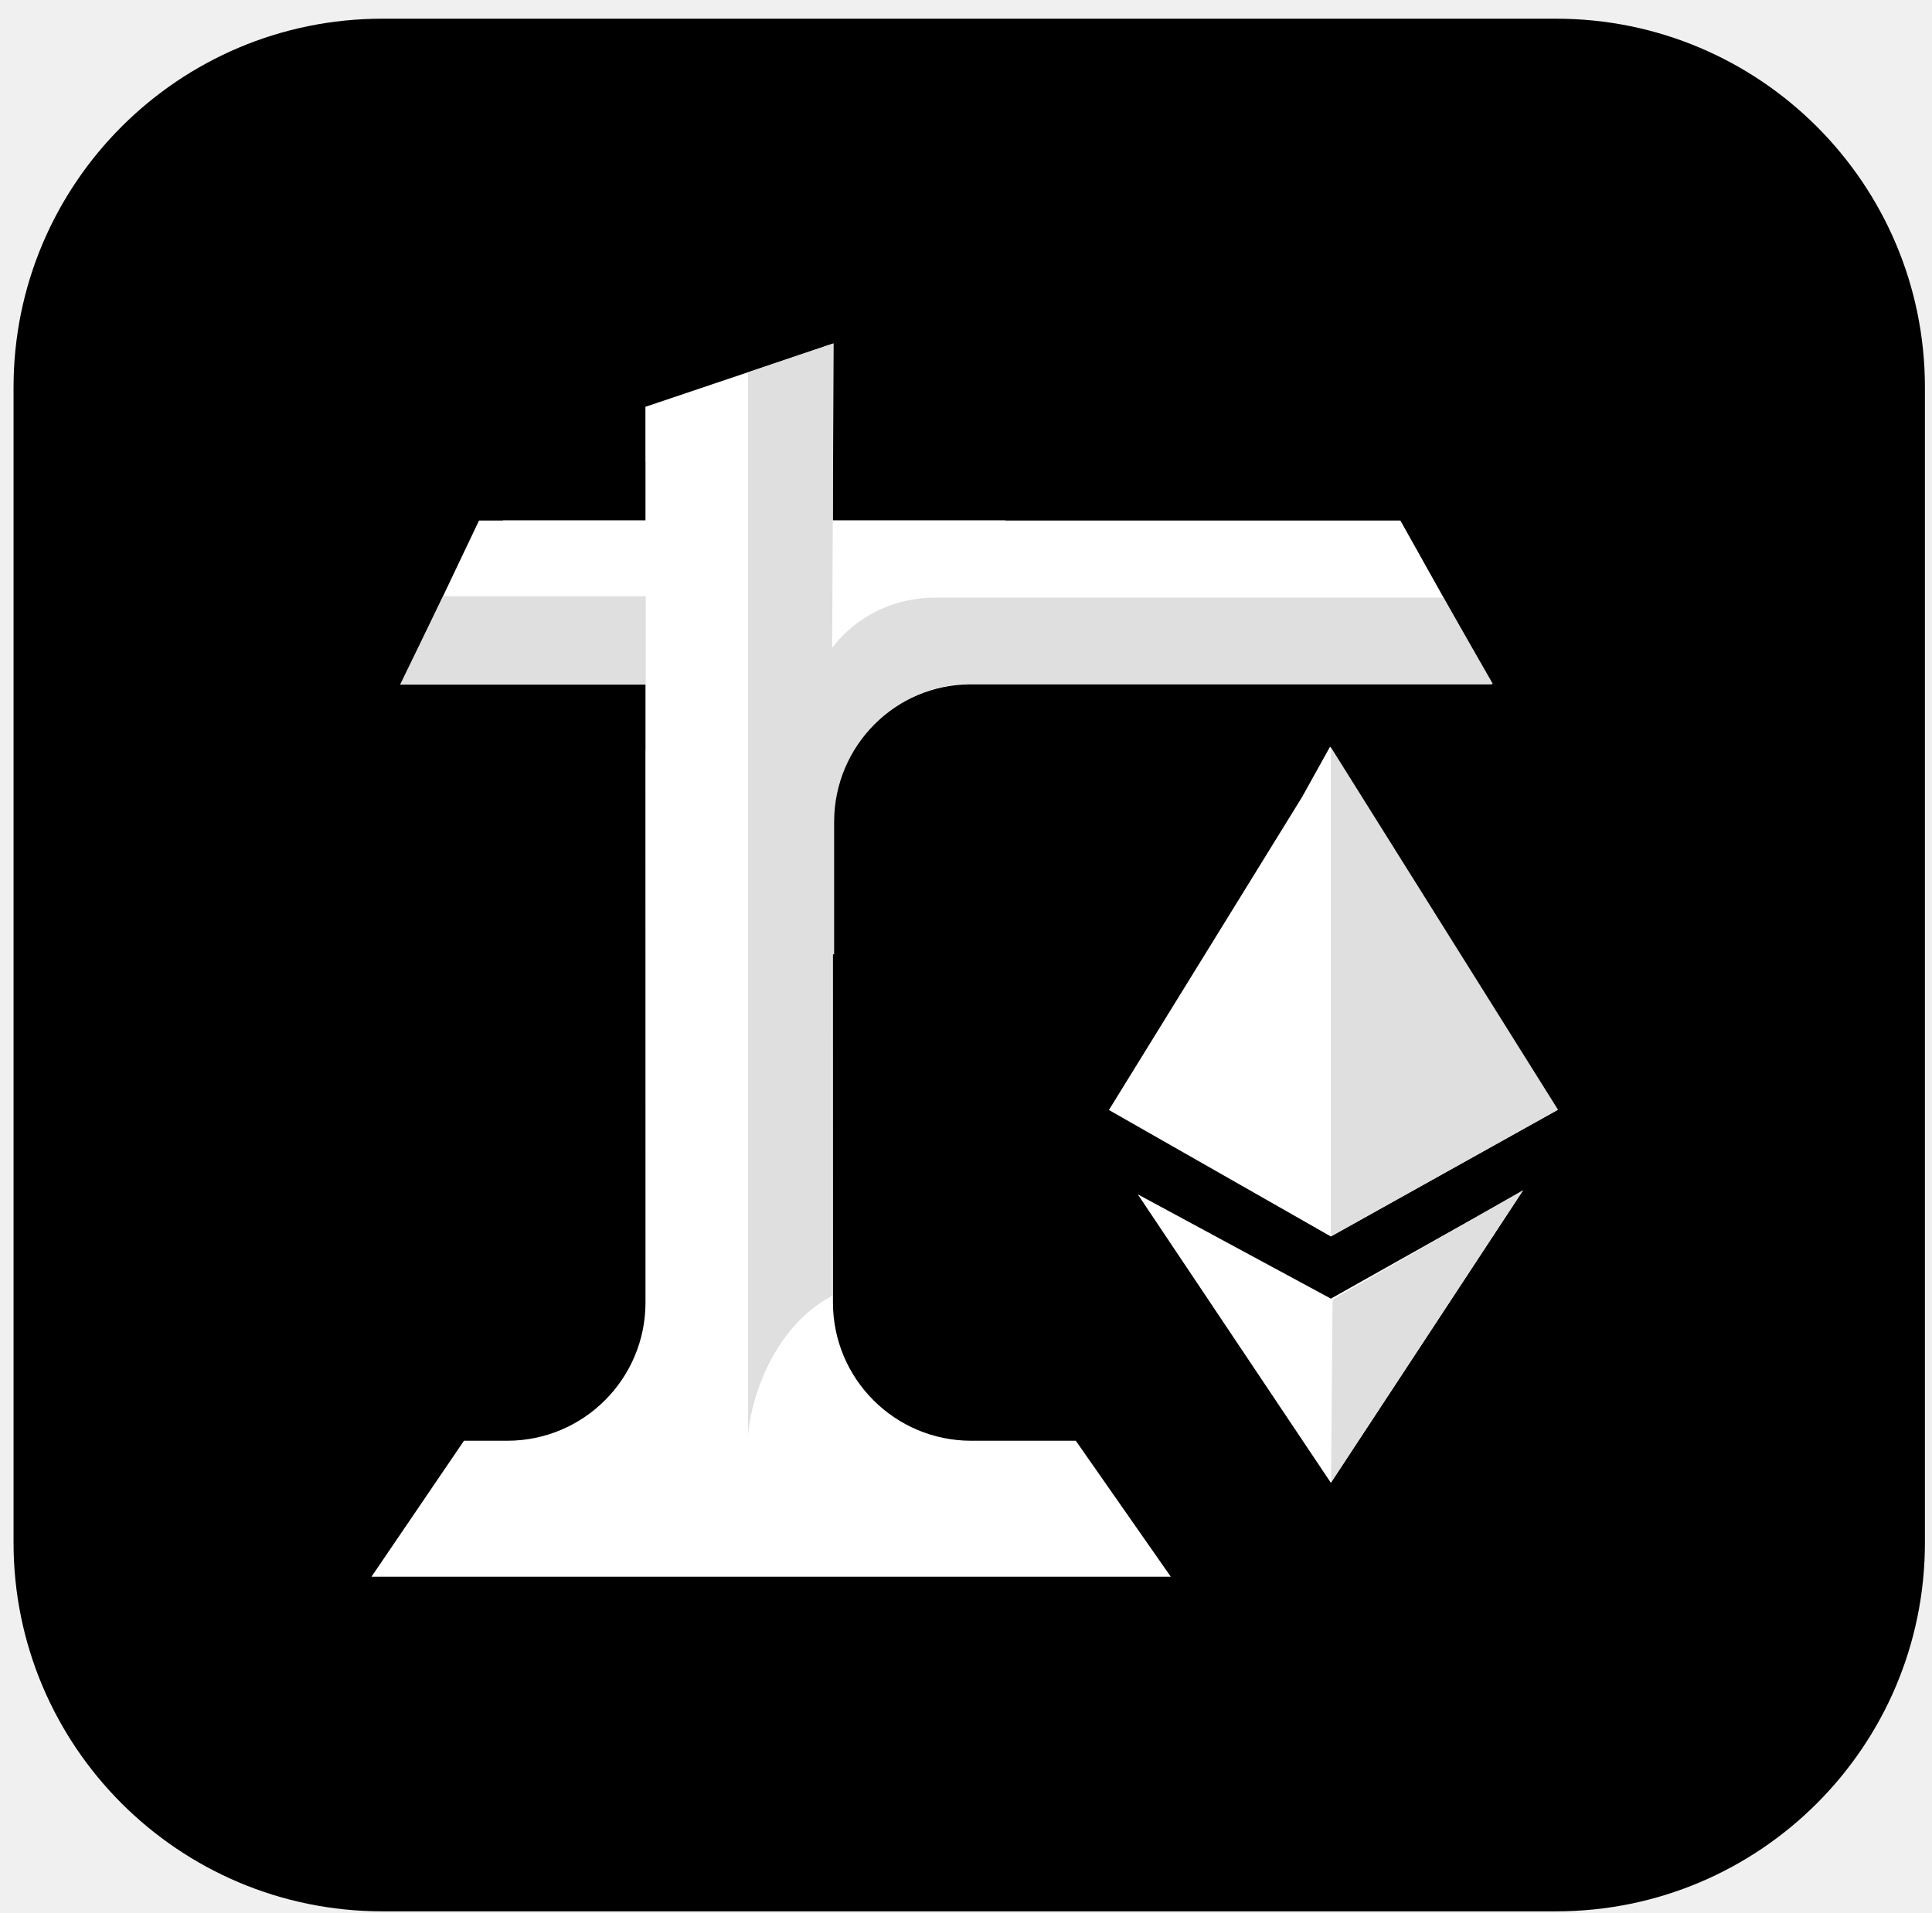
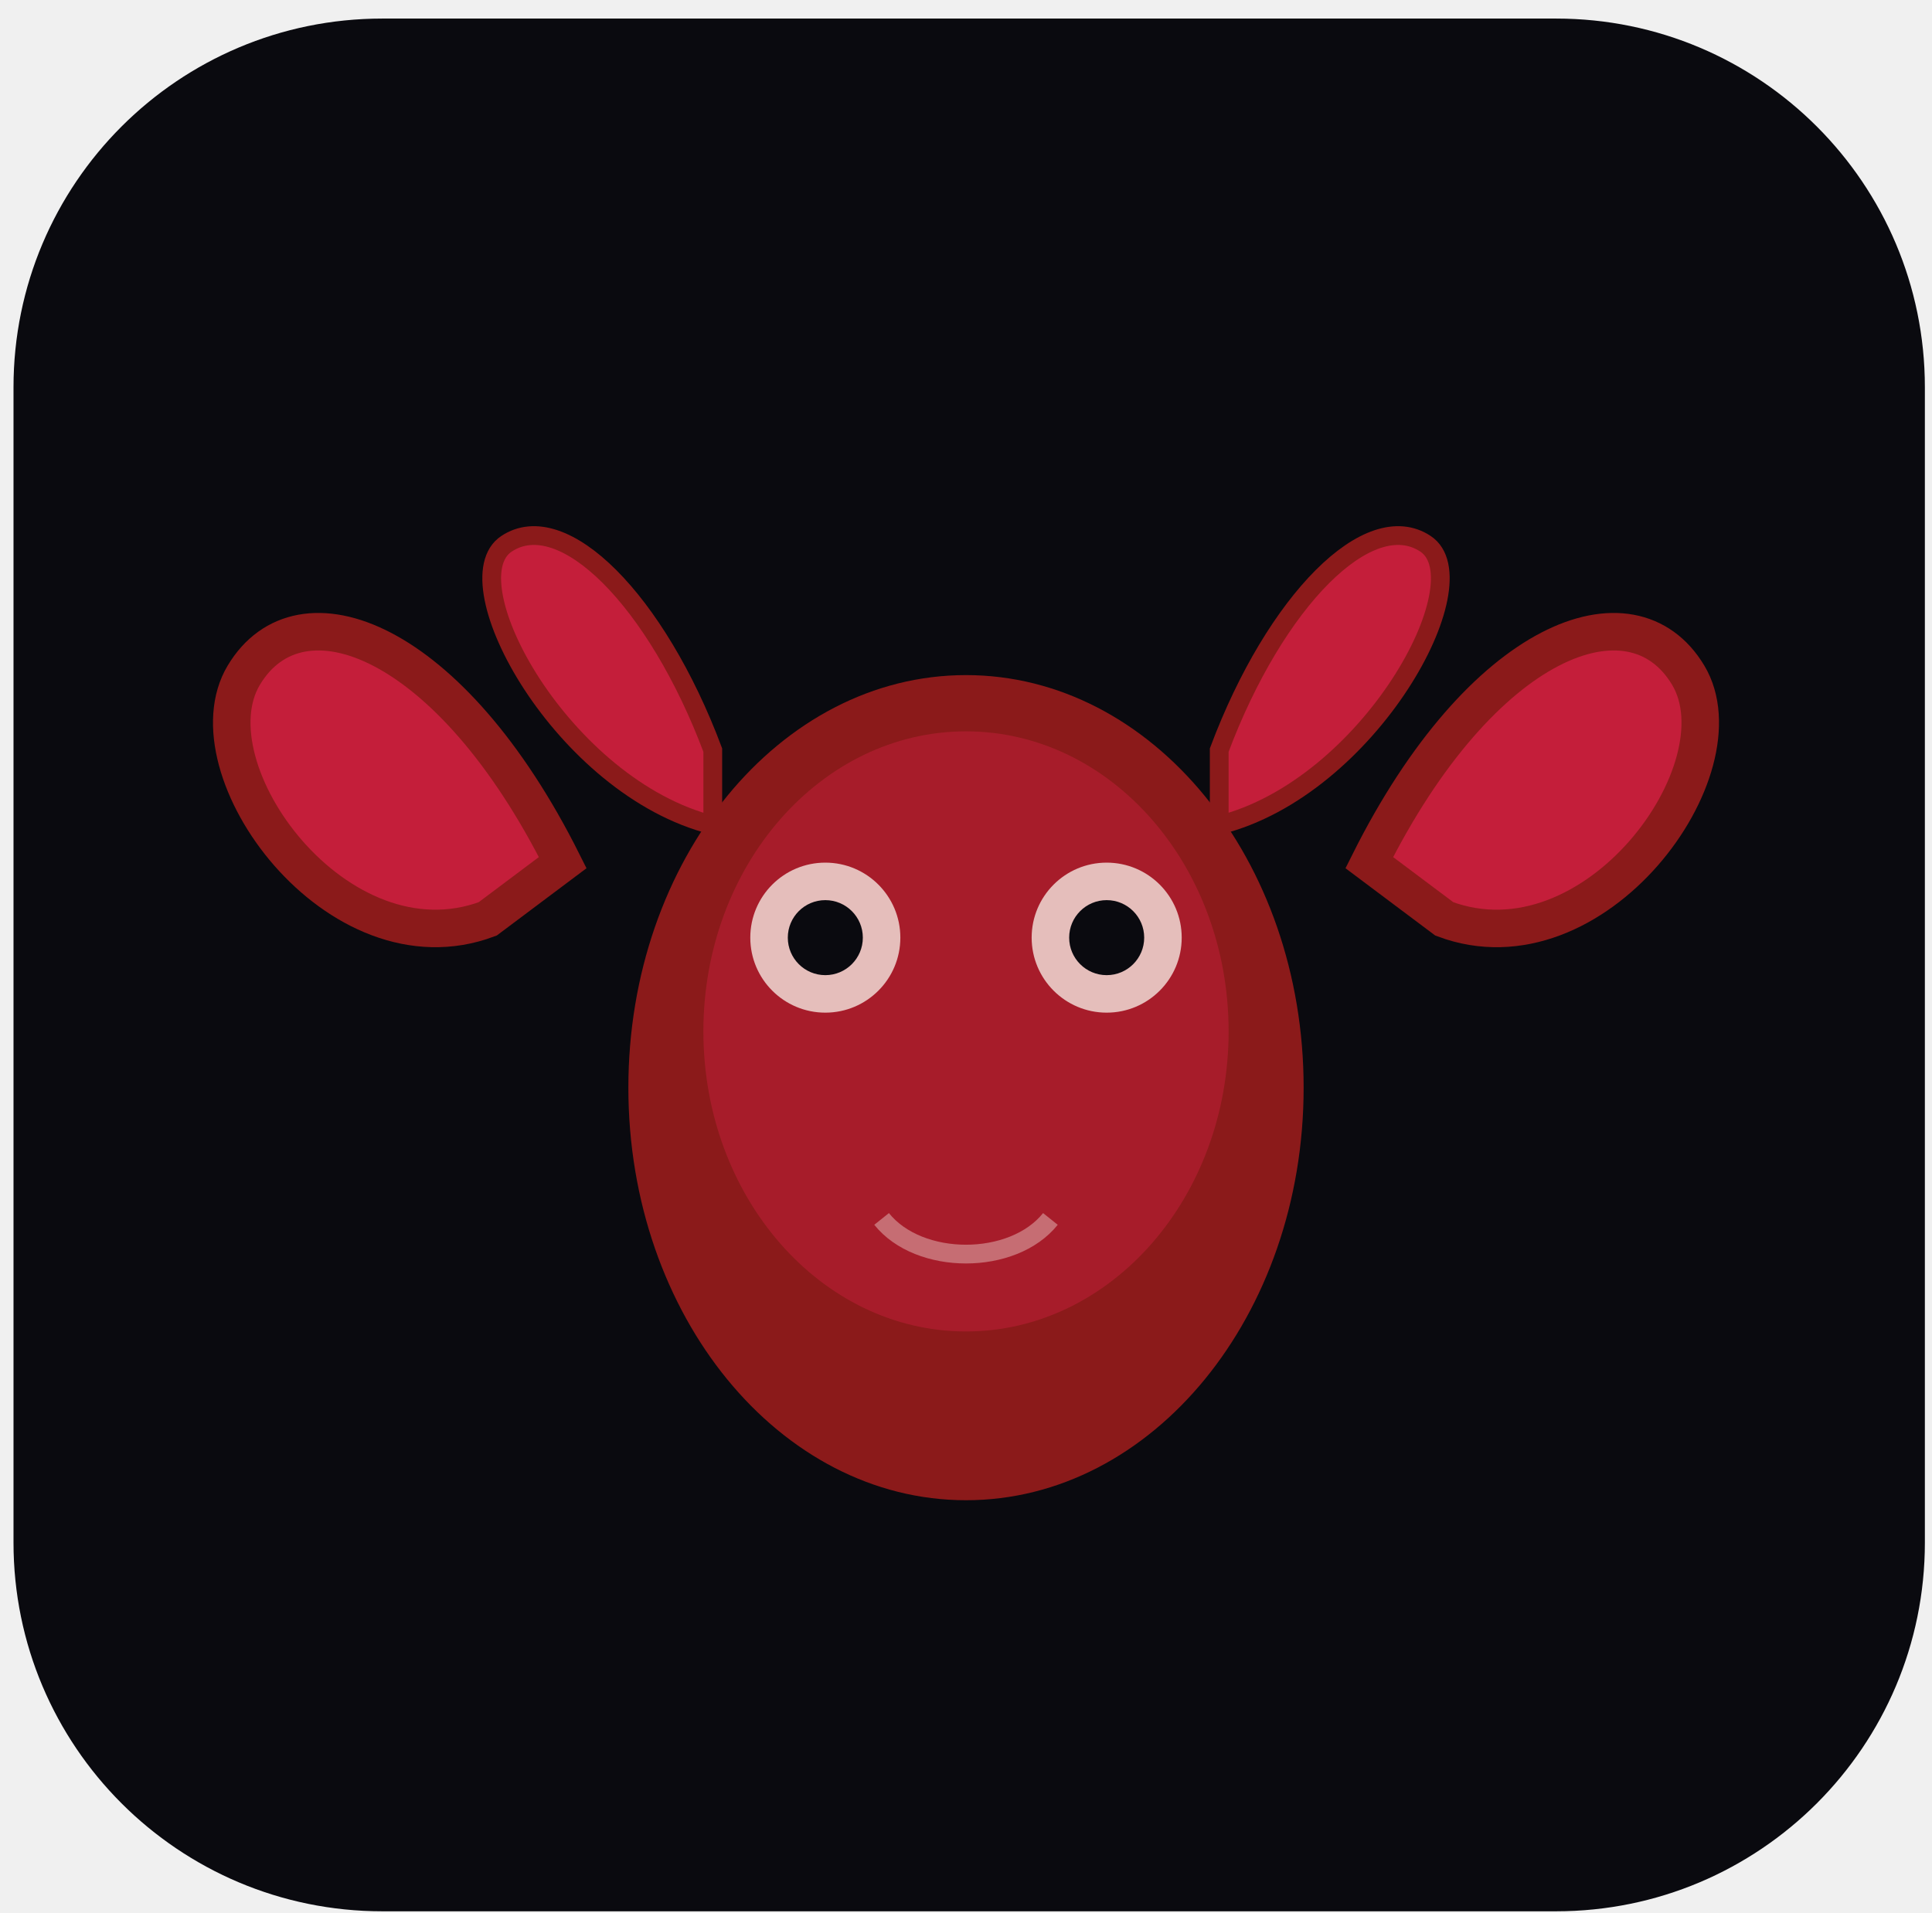
<svg xmlns="http://www.w3.org/2000/svg" width="103" height="102" viewBox="0 0 103 102" fill="none">
-   <rect x="0.722" y="0.997" width="101.901" height="100.925" rx="19.661" fill="black" />
-   <path d="M69.415 42.505L70.912 39.812L72.544 42.505L83.024 59.191L70.953 65.936L59.119 59.191L69.415 42.505Z" fill="white" />
-   <path d="M70.953 69.25L60.658 63.688L70.953 79.072L81.184 63.498L70.953 69.25Z" fill="white" />
-   <path d="M70.953 65.926V41.853V39.85L83.063 59.178L70.953 65.926Z" fill="#DFDFDF" />
-   <path d="M70.962 79.05L71.041 69.297L81.206 63.463L70.962 79.05Z" fill="#DFDFDF" />
-   <path d="M34.409 21.693V24.613H34.413L34.412 27.747H26.809L26.809 27.757H25.538L21.384 36.491H34.413V39.972H34.409L34.413 69.455C34.413 73.527 31.113 76.828 27.041 76.828H24.735L19.806 84.077H62.417L57.354 76.828H51.779C47.708 76.828 44.407 73.527 44.407 69.455L44.402 43.665C44.507 39.708 47.73 36.527 51.705 36.491H79.548L74.658 27.757H53.602L53.602 27.747L44.399 27.747L44.399 24.613H44.402V18.325L34.409 21.693Z" fill="white" />
-   <path d="M39.882 19.852V76.55C39.973 74.964 41.047 70.855 44.365 69.103V50.867L44.47 50.9V43.831C44.47 39.759 47.771 36.458 51.843 36.458H79.581L76.951 31.866H49.908C46.129 31.866 44.365 34.556 44.365 34.556L44.444 18.307L39.882 19.852Z" fill="#DFDFDF" />
-   <path d="M23.622 31.793L21.329 36.508H34.425V31.793H23.622Z" fill="#DFDFDF" />
+   <rect x="0.72" y="0.99" width="101.9" height="100.93" rx="19.66" fill="#0a0a0f" />
+   <path d="M30 46C24 34 16 31 13 36C10 41 18 52 26 49L30 46Z" fill="#C41E3A" stroke="#8B1A1A" stroke-width="2" />
+   <path d="M73 46C79 34 87 31 90 36C93 41 85 52 77 49L73 46Z" fill="#C41E3A" stroke="#8B1A1A" stroke-width="2" />
+   <path d="M38 40C35 32 30 27 27 29C24 31 30 42 38 44L38 40Z" fill="#C41E3A" stroke="#8B1A1A" stroke-width="1" />
+   <path d="M65 40C68 32 73 27 76 29C79 31 73 42 65 44L65 40Z" fill="#C41E3A" stroke="#8B1A1A" stroke-width="1" />
+   <ellipse cx="51.5" cy="58" rx="18" ry="22" fill="#8B1A1A" />
+   <ellipse cx="51.5" cy="55" rx="14" ry="16" fill="#C41E3A" opacity="0.5" />
+   <circle cx="44" cy="50" r="4" fill="#F5E6E0" opacity="0.8" />
+   <circle cx="59" cy="50" r="4" fill="#F5E6E0" opacity="0.8" />
+   <circle cx="44" cy="50" r="2" fill="#0a0a0f" />
+   <circle cx="59" cy="50" r="2" fill="#0a0a0f" />
+   <path d="M47 65C49 67.5 54 67.5 56 65" stroke="#F5E6E0" stroke-width="1" opacity="0.4" fill="none" />
</svg>
